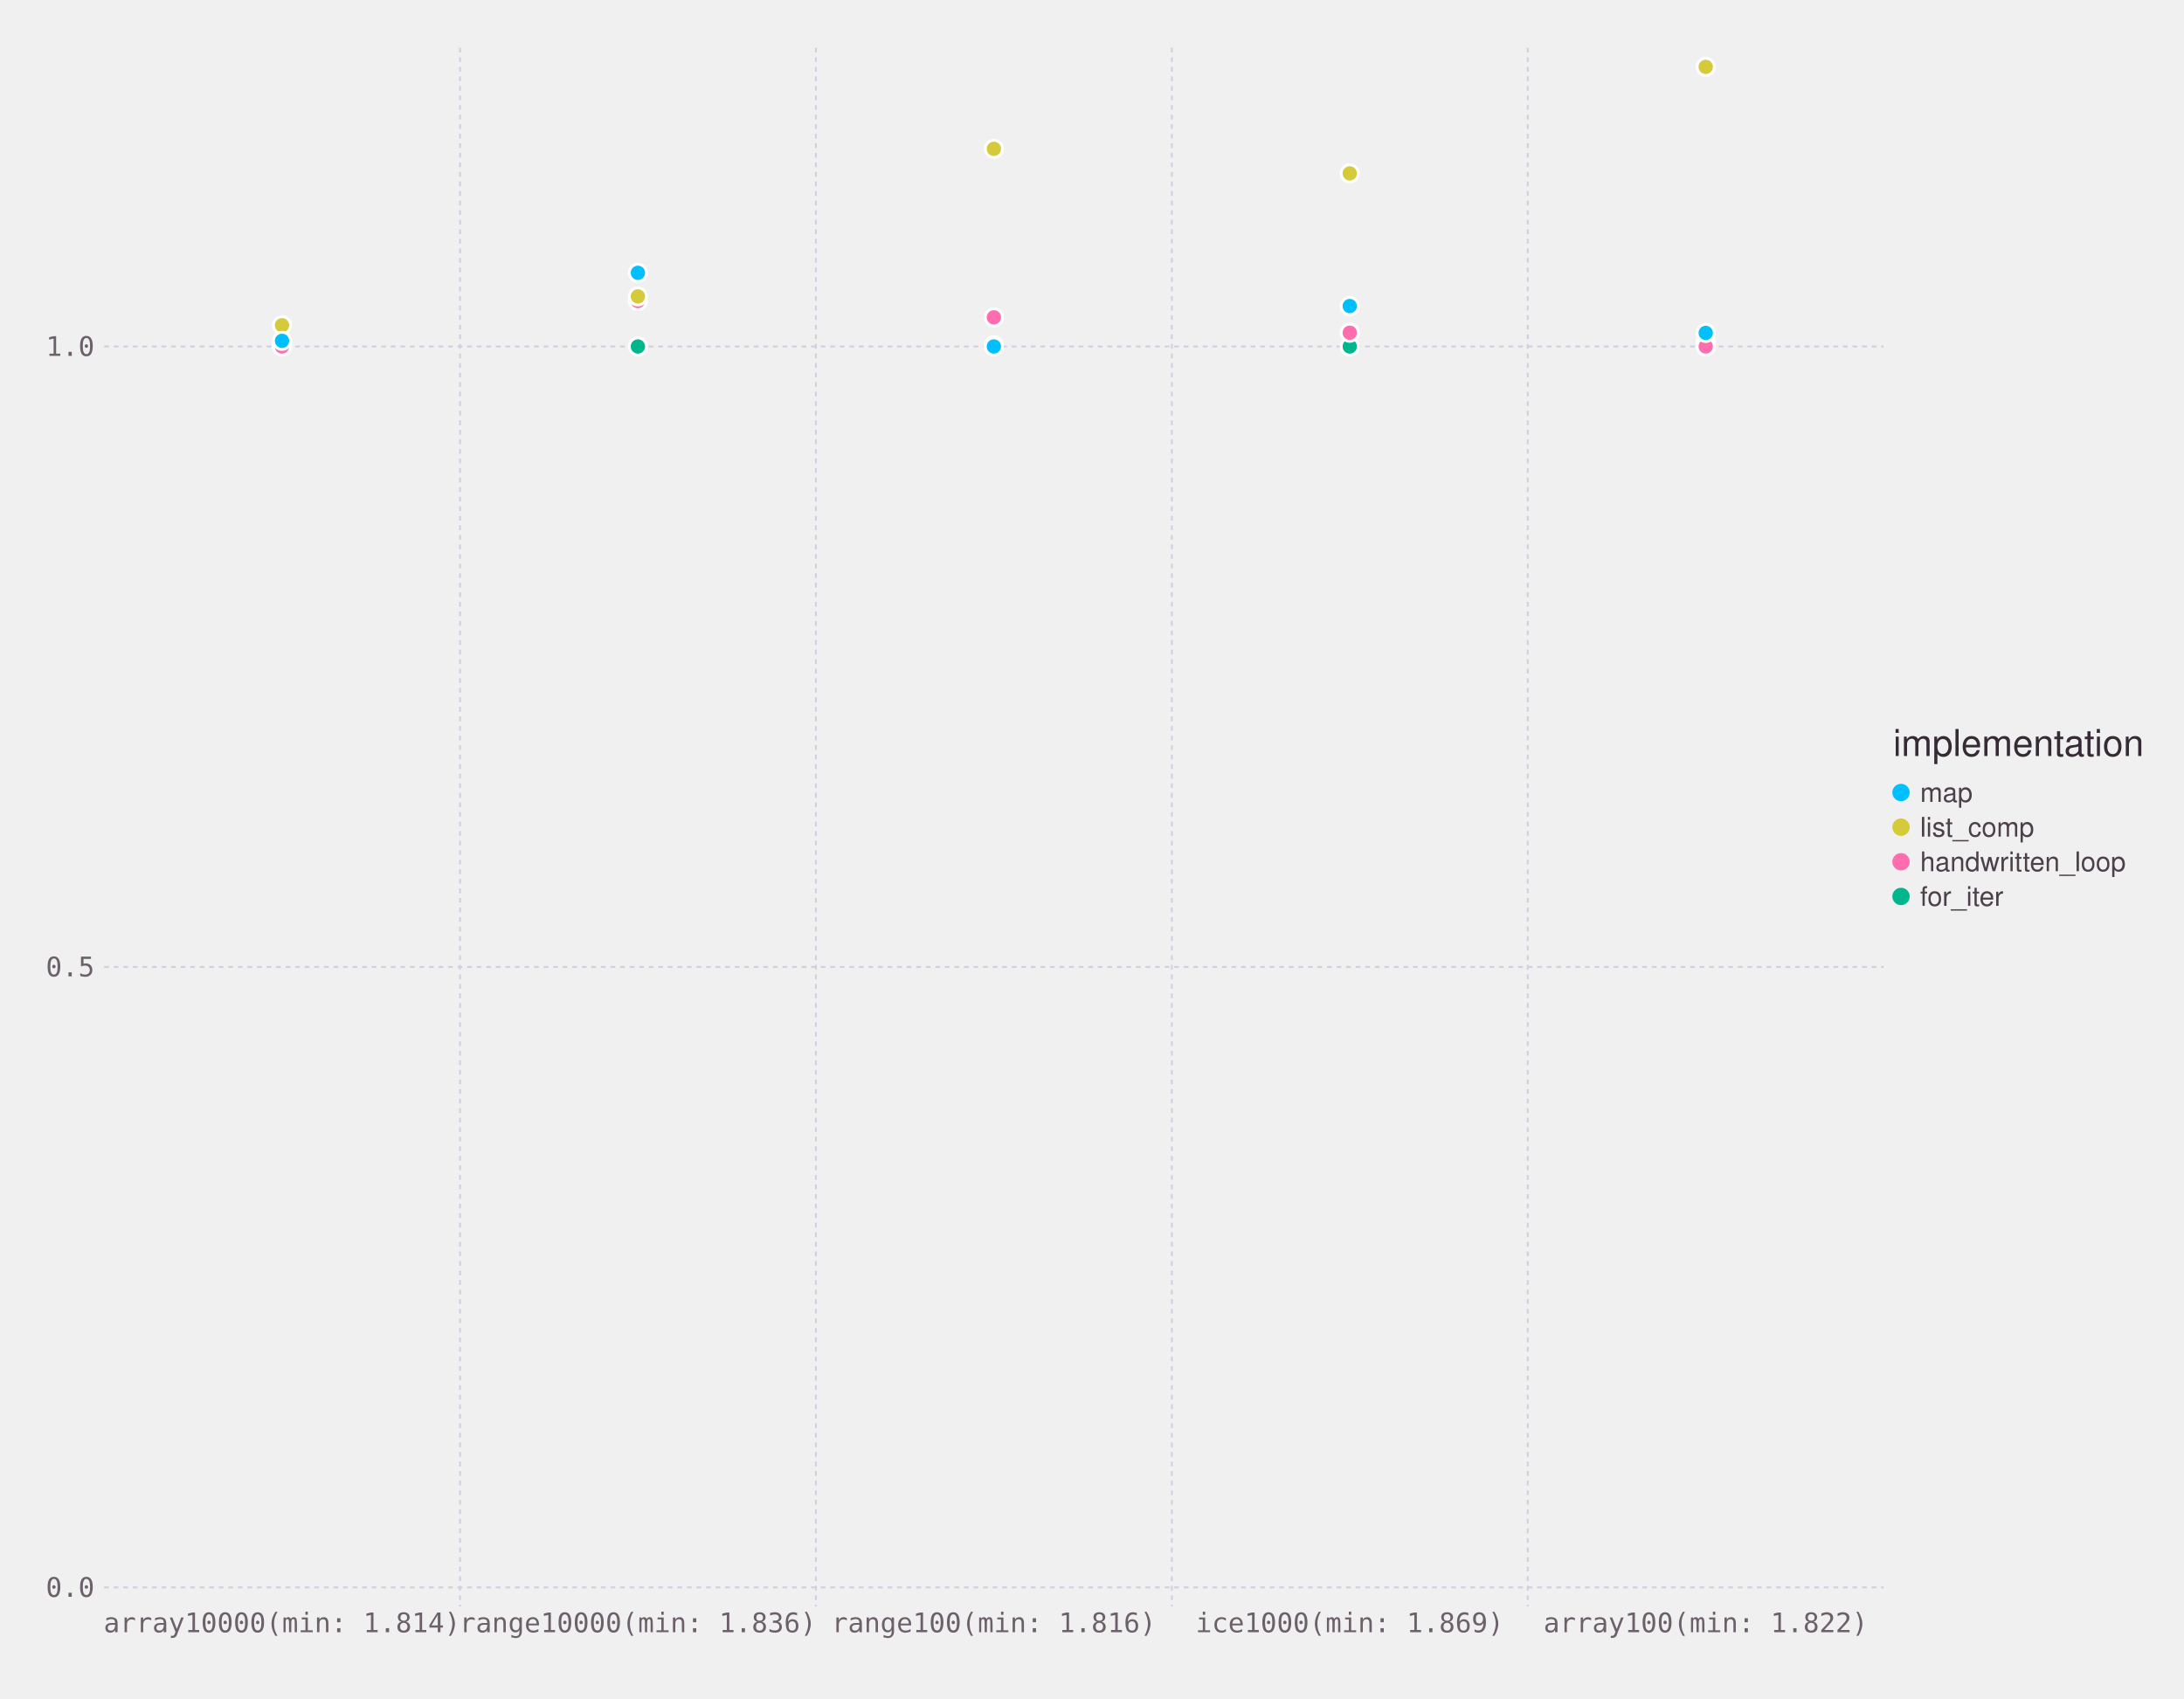
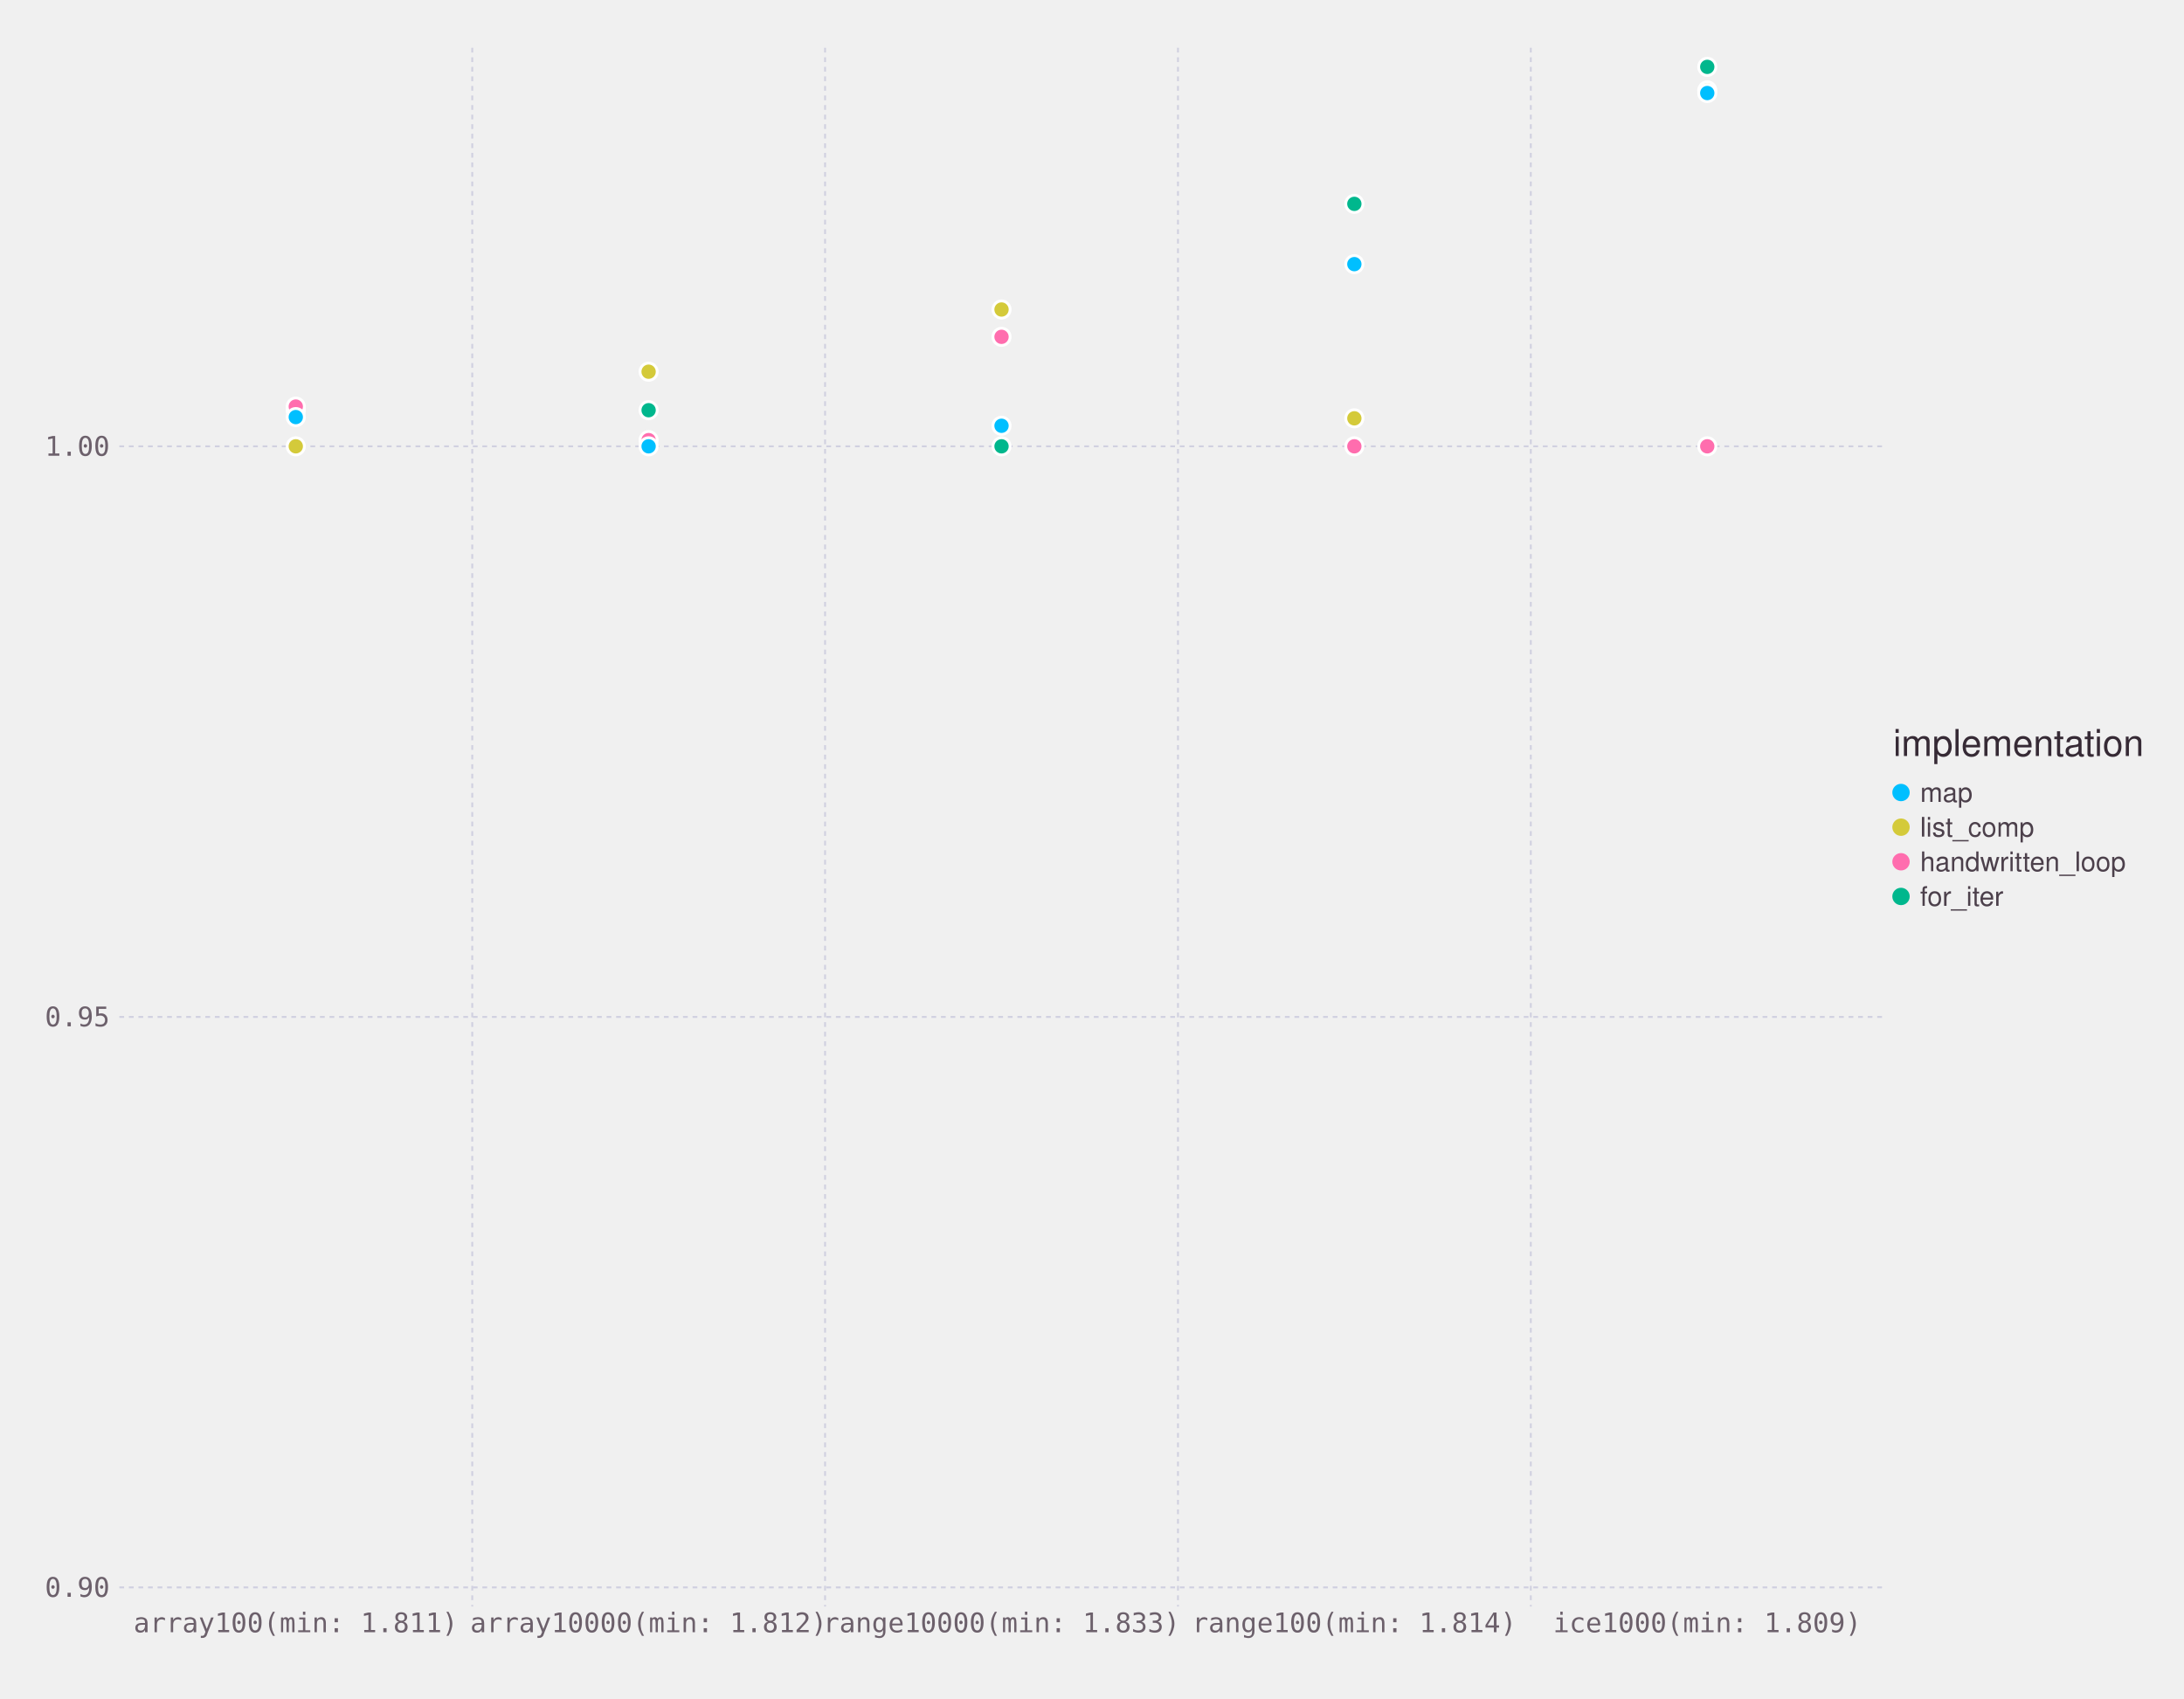
<svg xmlns="http://www.w3.org/2000/svg" version="1.2" width="228.6mm" height="177.8mm" viewBox="0 0 228.6 177.8" stroke="none" fill="#000000" stroke-width="0.3" font-size="3.88">
  <defs>
    <marker id="arrow" markerWidth="15" markerHeight="7" refX="5" refY="3.5" orient="auto" markerUnits="strokeWidth">
      <path d="M0,0 L15,3.5 L0,7 z" stroke="context-stroke" fill="context-stroke" />
    </marker>
  </defs>
  <g class="plotroot yscalable" id="img-6da0c0d7-1">
    <g class="guide xlabels" font-size="2.82" font-family="Consolas" fill="#6C606B" id="img-6da0c0d7-2">
-       <g transform="translate(29.52,169.17)">
-         <g class="primitive">
-           <text text-anchor="middle" dy="0.6em">array10000(min: 1.814)</text>
-         </g>
-       </g>
-       <g transform="translate(66.77,169.17)">
-         <g class="primitive">
-           <text text-anchor="middle" dy="0.6em">range10000(min: 1.836)</text>
-         </g>
-       </g>
-       <g transform="translate(104.03,169.17)">
-         <g class="primitive">
-           <text text-anchor="middle" dy="0.6em">range100(min: 1.816)</text>
-         </g>
-       </g>
-       <g transform="translate(141.28,169.17)">
-         <g class="primitive">
-           <text text-anchor="middle" dy="0.6em">ice1000(min: 1.869)</text>
-         </g>
-       </g>
-       <g transform="translate(178.54,169.17)">
-         <g class="primitive">
-           <text text-anchor="middle" dy="0.6em">array100(min: 1.822)</text>
+       <g transform="translate(30.96,169.17)">
+         <g class="primitive">
+           <text text-anchor="middle" dy="0.6em">array100(min: 1.811)</text>
+         </g>
+       </g>
+       <g transform="translate(67.89,169.17)">
+         <g class="primitive">
+           <text text-anchor="middle" dy="0.6em">array10000(min: 1.812)</text>
+         </g>
+       </g>
+       <g transform="translate(104.83,169.17)">
+         <g class="primitive">
+           <text text-anchor="middle" dy="0.6em">range10000(min: 1.833)</text>
+         </g>
+       </g>
+       <g transform="translate(141.76,169.17)">
+         <g class="primitive">
+           <text text-anchor="middle" dy="0.6em">range100(min: 1.814)</text>
+         </g>
+       </g>
+       <g transform="translate(178.7,169.17)">
+         <g class="primitive">
+           <text text-anchor="middle" dy="0.6em">ice1000(min: 1.809)</text>
        </g>
      </g>
    </g>
    <g class="guide colorkey" id="img-6da0c0d7-3">
      <g fill="#4C404B" font-size="2.82" font-family="'PT Sans','Helvetica Neue','Helvetica',sans-serif" id="img-6da0c0d7-4">
        <g transform="translate(200.98,82.96)" id="img-6da0c0d7-5" class="color_map">
          <g class="primitive">
            <text dy="0.35em">map</text>
          </g>
        </g>
        <g transform="translate(200.98,86.59)" id="img-6da0c0d7-6" class="color_list_comp">
          <g class="primitive">
            <text dy="0.35em">list_comp</text>
          </g>
        </g>
        <g transform="translate(200.98,90.21)" id="img-6da0c0d7-7" class="color_handwritten_loop">
          <g class="primitive">
            <text dy="0.35em">handwritten_loop</text>
          </g>
        </g>
        <g transform="translate(200.98,93.84)" id="img-6da0c0d7-8" class="color_for_iter">
          <g class="primitive">
            <text dy="0.35em">for_iter</text>
          </g>
        </g>
      </g>
      <g stroke="#000000" stroke-opacity="0.000" id="img-6da0c0d7-9">
        <g transform="translate(198.98,82.96)" id="img-6da0c0d7-10" fill="#00BFFF" class="color_map">
          <circle cx="0" cy="0" r="0.91" class="primitive" />
        </g>
        <g transform="translate(198.98,86.59)" id="img-6da0c0d7-11" fill="#D4CA3A" class="color_list_comp">
          <circle cx="0" cy="0" r="0.91" class="primitive" />
        </g>
        <g transform="translate(198.98,90.21)" id="img-6da0c0d7-12" fill="#FF6DAE" class="color_handwritten_loop">
          <circle cx="0" cy="0" r="0.91" class="primitive" />
        </g>
        <g transform="translate(198.98,93.84)" id="img-6da0c0d7-13" fill="#00B78D" class="color_for_iter">
          <circle cx="0" cy="0" r="0.91" class="primitive" />
        </g>
      </g>
      <g fill="#362A35" font-size="3.88" font-family="'PT Sans','Helvetica Neue','Helvetica',sans-serif" stroke="#000000" stroke-opacity="0.000" id="img-6da0c0d7-14">
        <g transform="translate(198.16,79.14)" id="img-6da0c0d7-15">
          <g class="primitive">
            <text>implementation</text>
          </g>
        </g>
      </g>
    </g>
    <g clip-path="url(#img-6da0c0d7-16)">
      <g id="img-6da0c0d7-17">
        <g pointer-events="visible" fill="#000000" fill-opacity="0.000" stroke="#000000" stroke-opacity="0.000" class="guide background" id="img-6da0c0d7-18">
-           <g transform="translate(104.03,86.59)" id="img-6da0c0d7-19">
-             <path d="M-93.13,-81.59 L 93.13 -81.59 93.13 81.59 -93.13 81.59 z" class="primitive" />
+           <g transform="translate(104.83,86.59)" id="img-6da0c0d7-19">
+             <path d="M-92.34,-81.59 L 92.34 -81.59 92.34 81.59 -92.34 81.59 z" class="primitive" />
          </g>
        </g>
        <g class="guide ygridlines xfixed" stroke-dasharray="0.5,0.5" stroke-width="0.2" stroke="#D0D0E0" id="img-6da0c0d7-20">
-           <g transform="translate(104.03,166.17)" id="img-6da0c0d7-21">
-             <path fill="none" d="M-93.13,0 L 93.13 0" class="primitive" />
-           </g>
-           <g transform="translate(104.03,101.22)" id="img-6da0c0d7-22">
-             <path fill="none" d="M-93.13,0 L 93.13 0" class="primitive" />
-           </g>
-           <g transform="translate(104.03,36.27)" id="img-6da0c0d7-23">
-             <path fill="none" d="M-93.13,0 L 93.13 0" class="primitive" />
+           <g transform="translate(104.83,166.17)" id="img-6da0c0d7-21">
+             <path fill="none" d="M-92.34,0 L 92.34 0" class="primitive" />
+           </g>
+           <g transform="translate(104.83,106.45)" id="img-6da0c0d7-22">
+             <path fill="none" d="M-92.34,0 L 92.34 0" class="primitive" />
+           </g>
+           <g transform="translate(104.83,46.72)" id="img-6da0c0d7-23">
+             <path fill="none" d="M-92.34,0 L 92.34 0" class="primitive" />
          </g>
        </g>
        <g class="guide xgridlines yfixed" stroke-dasharray="0.5,0.5" stroke-width="0.2" stroke="#D0D0E0" id="img-6da0c0d7-24">
-           <g transform="translate(48.15,86.59)" id="img-6da0c0d7-25">
-             <path fill="none" d="M0,-81.59 L 0 81.59" class="primitive" />
-           </g>
-           <g transform="translate(85.4,86.59)" id="img-6da0c0d7-26">
-             <path fill="none" d="M0,-81.59 L 0 81.59" class="primitive" />
-           </g>
-           <g transform="translate(122.66,86.59)" id="img-6da0c0d7-27">
-             <path fill="none" d="M0,-81.59 L 0 81.59" class="primitive" />
-           </g>
-           <g transform="translate(159.91,86.59)" id="img-6da0c0d7-28">
+           <g transform="translate(49.43,86.59)" id="img-6da0c0d7-25">
+             <path fill="none" d="M0,-81.59 L 0 81.59" class="primitive" />
+           </g>
+           <g transform="translate(86.36,86.59)" id="img-6da0c0d7-26">
+             <path fill="none" d="M0,-81.59 L 0 81.59" class="primitive" />
+           </g>
+           <g transform="translate(123.3,86.59)" id="img-6da0c0d7-27">
+             <path fill="none" d="M0,-81.59 L 0 81.59" class="primitive" />
+           </g>
+           <g transform="translate(160.23,86.59)" id="img-6da0c0d7-28">
            <path fill="none" d="M0,-81.59 L 0 81.59" class="primitive" />
          </g>
        </g>
        <g class="plotpanel" id="img-6da0c0d7-29">
          <g class="geometry" id="img-6da0c0d7-30">
            <g stroke-width="0.3" id="img-6da0c0d7-31">
              <g class="color_for_iter" stroke="#FFFFFF" fill="#00B78D" id="img-6da0c0d7-32">
                <g class="marker" id="img-6da0c0d7-33">
-                   <g transform="translate(178.54,35.77)" id="img-6da0c0d7-34">
+                   <g transform="translate(178.7,7)" id="img-6da0c0d7-34">
                    <circle cx="0" cy="0" r="0.9" class="primitive" />
                  </g>
                </g>
              </g>
              <g class="color_handwritten_loop" stroke="#FFFFFF" fill="#FF6DAE" id="img-6da0c0d7-35">
                <g class="marker" id="img-6da0c0d7-36">
-                   <g transform="translate(178.54,36.27)" id="img-6da0c0d7-37">
+                   <g transform="translate(178.7,46.72)" id="img-6da0c0d7-37">
                    <circle cx="0" cy="0" r="0.9" class="primitive" />
                  </g>
                </g>
              </g>
              <g class="color_list_comp" stroke="#FFFFFF" fill="#D4CA3A" id="img-6da0c0d7-38">
                <g class="marker" id="img-6da0c0d7-39">
-                   <g transform="translate(178.54,7)" id="img-6da0c0d7-40">
+                   <g transform="translate(178.7,9.46)" id="img-6da0c0d7-40">
                    <circle cx="0" cy="0" r="0.9" class="primitive" />
                  </g>
                </g>
              </g>
              <g class="color_map" stroke="#FFFFFF" fill="#00BFFF" id="img-6da0c0d7-41">
                <g class="marker" id="img-6da0c0d7-42">
-                   <g transform="translate(178.54,34.85)" id="img-6da0c0d7-43">
+                   <g transform="translate(178.7,9.74)" id="img-6da0c0d7-43">
                    <circle cx="0" cy="0" r="0.9" class="primitive" />
                  </g>
                </g>
              </g>
              <g class="color_for_iter" stroke="#FFFFFF" fill="#00B78D" id="img-6da0c0d7-44">
                <g class="marker" id="img-6da0c0d7-45">
-                   <g transform="translate(141.28,36.27)" id="img-6da0c0d7-46">
+                   <g transform="translate(141.76,21.34)" id="img-6da0c0d7-46">
                    <circle cx="0" cy="0" r="0.9" class="primitive" />
                  </g>
                </g>
              </g>
              <g class="color_handwritten_loop" stroke="#FFFFFF" fill="#FF6DAE" id="img-6da0c0d7-47">
                <g class="marker" id="img-6da0c0d7-48">
-                   <g transform="translate(141.28,34.83)" id="img-6da0c0d7-49">
+                   <g transform="translate(141.76,46.72)" id="img-6da0c0d7-49">
                    <circle cx="0" cy="0" r="0.9" class="primitive" />
                  </g>
                </g>
              </g>
              <g class="color_list_comp" stroke="#FFFFFF" fill="#D4CA3A" id="img-6da0c0d7-50">
                <g class="marker" id="img-6da0c0d7-51">
-                   <g transform="translate(141.28,18.15)" id="img-6da0c0d7-52">
+                   <g transform="translate(141.76,43.79)" id="img-6da0c0d7-52">
                    <circle cx="0" cy="0" r="0.9" class="primitive" />
                  </g>
                </g>
              </g>
              <g class="color_map" stroke="#FFFFFF" fill="#00BFFF" id="img-6da0c0d7-53">
                <g class="marker" id="img-6da0c0d7-54">
-                   <g transform="translate(141.28,32.04)" id="img-6da0c0d7-55">
+                   <g transform="translate(141.76,27.65)" id="img-6da0c0d7-55">
                    <circle cx="0" cy="0" r="0.9" class="primitive" />
                  </g>
                </g>
              </g>
              <g class="color_for_iter" stroke="#FFFFFF" fill="#00B78D" id="img-6da0c0d7-56">
                <g class="marker" id="img-6da0c0d7-57">
-                   <g transform="translate(104.03,36.14)" id="img-6da0c0d7-58">
+                   <g transform="translate(104.83,46.72)" id="img-6da0c0d7-58">
                    <circle cx="0" cy="0" r="0.9" class="primitive" />
                  </g>
                </g>
              </g>
              <g class="color_handwritten_loop" stroke="#FFFFFF" fill="#FF6DAE" id="img-6da0c0d7-59">
                <g class="marker" id="img-6da0c0d7-60">
-                   <g transform="translate(104.03,33.22)" id="img-6da0c0d7-61">
+                   <g transform="translate(104.83,35.26)" id="img-6da0c0d7-61">
                    <circle cx="0" cy="0" r="0.9" class="primitive" />
                  </g>
                </g>
              </g>
              <g class="color_list_comp" stroke="#FFFFFF" fill="#D4CA3A" id="img-6da0c0d7-62">
                <g class="marker" id="img-6da0c0d7-63">
-                   <g transform="translate(104.03,15.58)" id="img-6da0c0d7-64">
+                   <g transform="translate(104.83,32.4)" id="img-6da0c0d7-64">
                    <circle cx="0" cy="0" r="0.9" class="primitive" />
                  </g>
                </g>
              </g>
              <g class="color_map" stroke="#FFFFFF" fill="#00BFFF" id="img-6da0c0d7-65">
                <g class="marker" id="img-6da0c0d7-66">
-                   <g transform="translate(104.03,36.27)" id="img-6da0c0d7-67">
+                   <g transform="translate(104.83,44.57)" id="img-6da0c0d7-67">
                    <circle cx="0" cy="0" r="0.9" class="primitive" />
                  </g>
                </g>
              </g>
              <g class="color_for_iter" stroke="#FFFFFF" fill="#00B78D" id="img-6da0c0d7-68">
                <g class="marker" id="img-6da0c0d7-69">
-                   <g transform="translate(66.77,36.27)" id="img-6da0c0d7-70">
+                   <g transform="translate(67.89,42.94)" id="img-6da0c0d7-70">
                    <circle cx="0" cy="0" r="0.9" class="primitive" />
                  </g>
                </g>
              </g>
              <g class="color_handwritten_loop" stroke="#FFFFFF" fill="#FF6DAE" id="img-6da0c0d7-71">
                <g class="marker" id="img-6da0c0d7-72">
-                   <g transform="translate(66.77,31.51)" id="img-6da0c0d7-73">
+                   <g transform="translate(67.89,46.07)" id="img-6da0c0d7-73">
                    <circle cx="0" cy="0" r="0.9" class="primitive" />
                  </g>
                </g>
              </g>
              <g class="color_list_comp" stroke="#FFFFFF" fill="#D4CA3A" id="img-6da0c0d7-74">
                <g class="marker" id="img-6da0c0d7-75">
-                   <g transform="translate(66.77,31.03)" id="img-6da0c0d7-76">
+                   <g transform="translate(67.89,38.91)" id="img-6da0c0d7-76">
                    <circle cx="0" cy="0" r="0.9" class="primitive" />
                  </g>
                </g>
              </g>
              <g class="color_map" stroke="#FFFFFF" fill="#00BFFF" id="img-6da0c0d7-77">
                <g class="marker" id="img-6da0c0d7-78">
-                   <g transform="translate(66.77,28.56)" id="img-6da0c0d7-79">
+                   <g transform="translate(67.89,46.72)" id="img-6da0c0d7-79">
                    <circle cx="0" cy="0" r="0.9" class="primitive" />
                  </g>
                </g>
              </g>
              <g class="color_for_iter" stroke="#FFFFFF" fill="#00B78D" id="img-6da0c0d7-80">
                <g class="marker" id="img-6da0c0d7-81">
-                   <g transform="translate(29.52,36.13)" id="img-6da0c0d7-82">
+                   <g transform="translate(30.96,42.97)" id="img-6da0c0d7-82">
                    <circle cx="0" cy="0" r="0.9" class="primitive" />
                  </g>
                </g>
              </g>
              <g class="color_handwritten_loop" stroke="#FFFFFF" fill="#FF6DAE" id="img-6da0c0d7-83">
                <g class="marker" id="img-6da0c0d7-84">
-                   <g transform="translate(29.52,36.27)" id="img-6da0c0d7-85">
+                   <g transform="translate(30.96,42.56)" id="img-6da0c0d7-85">
                    <circle cx="0" cy="0" r="0.9" class="primitive" />
                  </g>
                </g>
              </g>
              <g class="color_list_comp" stroke="#FFFFFF" fill="#D4CA3A" id="img-6da0c0d7-86">
                <g class="marker" id="img-6da0c0d7-87">
-                   <g transform="translate(29.52,34.05)" id="img-6da0c0d7-88">
+                   <g transform="translate(30.96,46.72)" id="img-6da0c0d7-88">
                    <circle cx="0" cy="0" r="0.9" class="primitive" />
                  </g>
                </g>
              </g>
              <g class="color_map" stroke="#FFFFFF" fill="#00BFFF" id="img-6da0c0d7-89">
                <g class="marker" id="img-6da0c0d7-90">
-                   <g transform="translate(29.52,35.68)" id="img-6da0c0d7-91">
+                   <g transform="translate(30.96,43.66)" id="img-6da0c0d7-91">
                    <circle cx="0" cy="0" r="0.9" class="primitive" />
                  </g>
                </g>
              </g>
            </g>
          </g>
        </g>
      </g>
    </g>
    <g class="guide ylabels" font-size="2.82" font-family="Consolas" fill="#6C606B" id="img-6da0c0d7-92">
-       <g transform="translate(9.89,166.17)" id="img-6da0c0d7-93">
-         <g class="primitive">
-           <text text-anchor="end" dy="0.35em">0.0</text>
-         </g>
-       </g>
-       <g transform="translate(9.89,101.22)" id="img-6da0c0d7-94">
-         <g class="primitive">
-           <text text-anchor="end" dy="0.35em">0.5</text>
-         </g>
-       </g>
-       <g transform="translate(9.89,36.27)" id="img-6da0c0d7-95">
-         <g class="primitive">
-           <text text-anchor="end" dy="0.35em">1.0</text>
+       <g transform="translate(11.49,166.17)" id="img-6da0c0d7-93">
+         <g class="primitive">
+           <text text-anchor="end" dy="0.35em">0.90</text>
+         </g>
+       </g>
+       <g transform="translate(11.49,106.45)" id="img-6da0c0d7-94">
+         <g class="primitive">
+           <text text-anchor="end" dy="0.35em">0.95</text>
+         </g>
+       </g>
+       <g transform="translate(11.49,46.72)" id="img-6da0c0d7-95">
+         <g class="primitive">
+           <text text-anchor="end" dy="0.35em">1.00</text>
        </g>
      </g>
    </g>
  </g>
  <defs>
    <clipPath id="img-6da0c0d7-16">
-       <path d="M10.89,5 L 197.16 5 197.16 168.17 10.89 168.17" />
+       <path d="M12.49,5 L 197.16 5 197.16 168.17 12.49 168.17" />
    </clipPath>
  </defs>
</svg>
